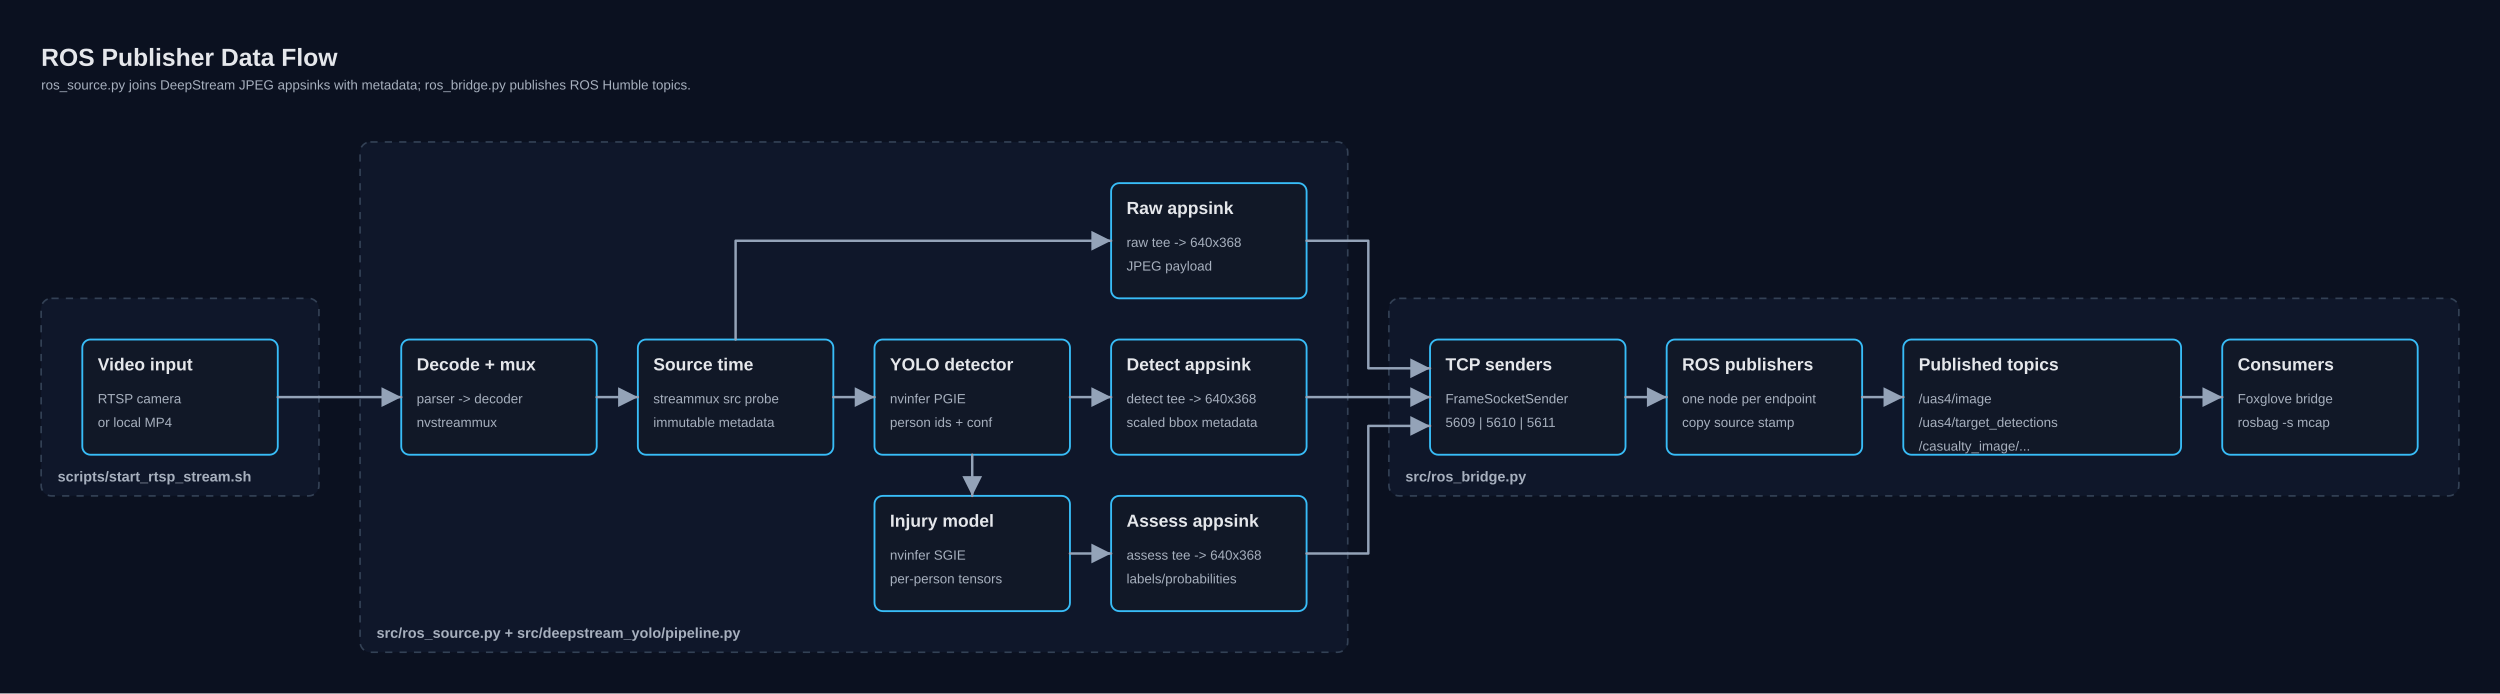
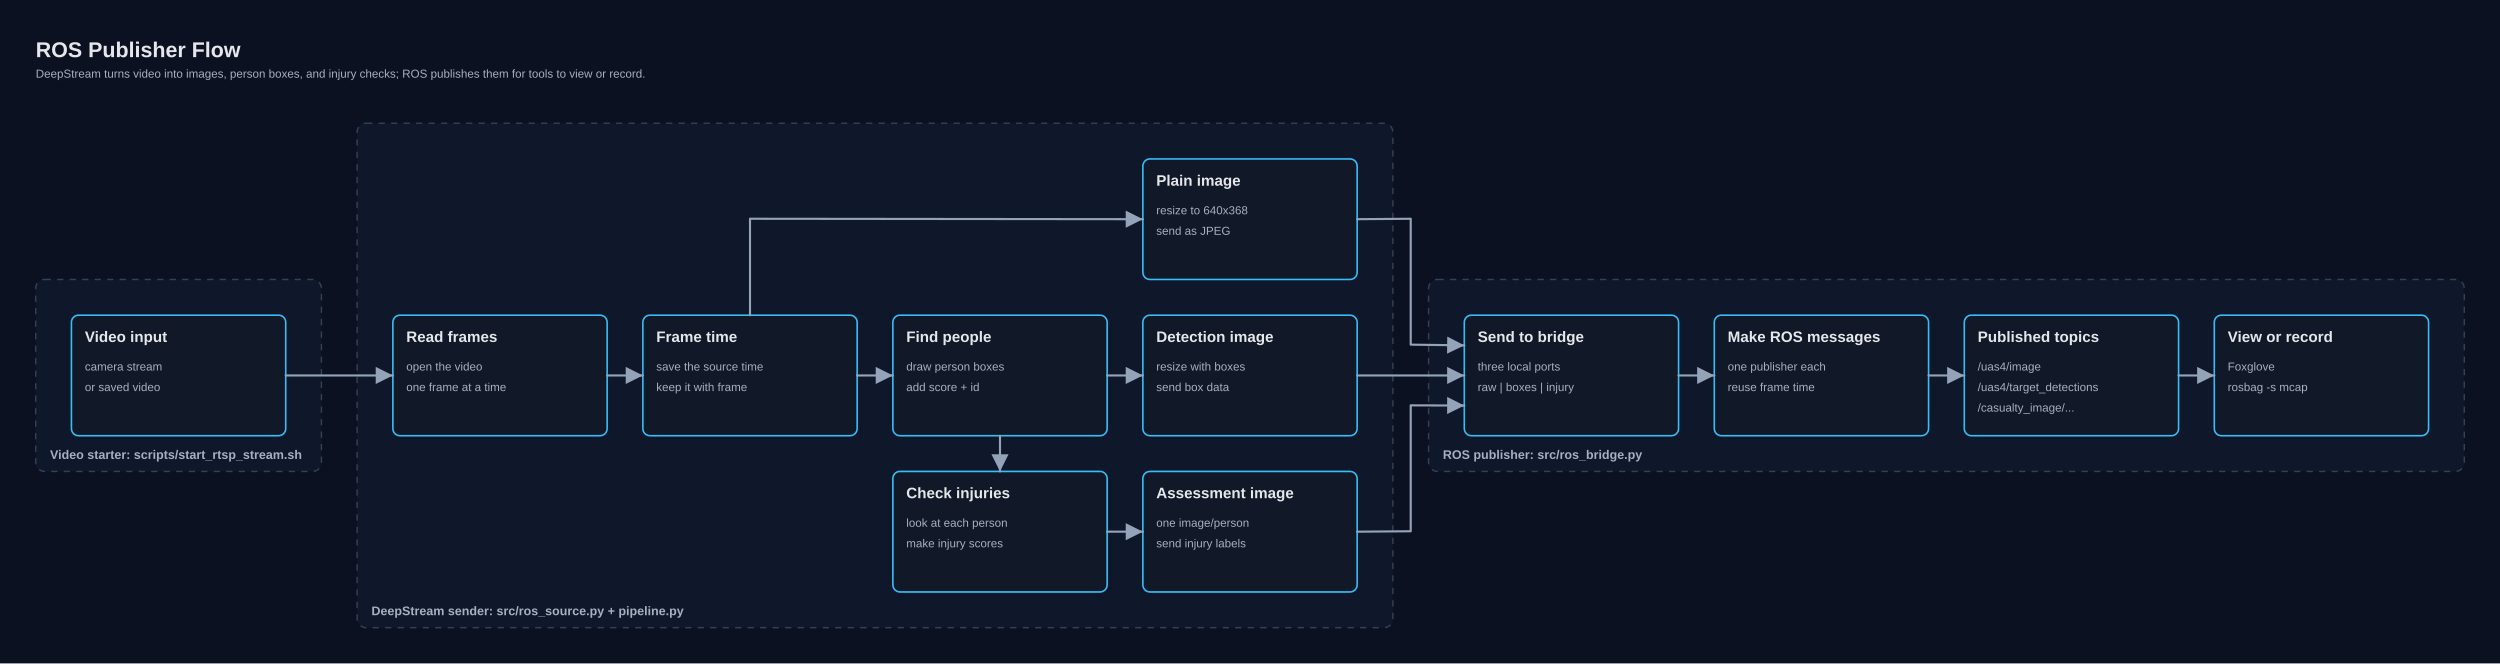
- <svg xmlns="http://www.w3.org/2000/svg" width="2430" height="674" viewBox="0 0 2430 674">
+ <svg xmlns="http://www.w3.org/2000/svg" width="2800" height="743" viewBox="0 0 2800 743">
  <defs>
    <marker id="arrow" markerWidth="12" markerHeight="12" refX="10" refY="6" orient="auto" markerUnits="strokeWidth">
      <path d="M2,2 L10,6 L2,10 z" fill="#94a3b8" />
    </marker>
  </defs>
  <style>
.title{font:700 24px Arial,sans-serif;fill:#e5e7eb}
.subtitle{font:13px Arial,sans-serif;fill:#a7b0be}
.group-label{font:700 14px Arial,sans-serif;fill:#a7b0be}
.node-title{font:700 17px Arial,sans-serif;fill:#e5e7eb}
.node-body{font:13px Arial,sans-serif;fill:#a7b0be}
</style>
-   <rect x="0" y="0" width="2430" height="674" fill="#0b1120" />
-   <text x="40" y="64" class="title">ROS Publisher Data Flow</text>
-   <text x="40" y="87" class="subtitle">ros_source.py joins DeepStream JPEG appsinks with metadata; ros_bridge.py publishes ROS Humble topics.</text>
-   <rect x="40" y="290" width="270" height="192" rx="10" fill="#0f172a" stroke="#334155" stroke-width="1.6" stroke-dasharray="7 7" />
-   <text x="56" y="468" class="group-label">scripts/start_rtsp_stream.sh</text>
-   <rect x="350" y="138" width="960" height="496" rx="10" fill="#0f172a" stroke="#334155" stroke-width="1.6" stroke-dasharray="7 7" />
-   <text x="366" y="620" class="group-label">src/ros_source.py + src/deepstream_yolo/pipeline.py</text>
-   <rect x="1350" y="290" width="1040" height="192" rx="10" fill="#0f172a" stroke="#334155" stroke-width="1.6" stroke-dasharray="7 7" />
-   <text x="1366" y="468" class="group-label">src/ros_bridge.py</text>
-   <rect x="80" y="330" width="190" height="112" rx="8" fill="#111827" stroke="#38bdf8" stroke-width="1.8" />
-   <text x="95" y="360" class="node-title">Video input</text>
-   <text x="95" y="392" class="node-body">RTSP camera</text>
-   <text x="95" y="415" class="node-body">or local MP4</text>
-   <rect x="390" y="330" width="190" height="112" rx="8" fill="#111827" stroke="#38bdf8" stroke-width="1.8" />
-   <text x="405" y="360" class="node-title">Decode + mux</text>
-   <text x="405" y="392" class="node-body">parser -&gt; decoder</text>
-   <text x="405" y="415" class="node-body">nvstreammux</text>
-   <rect x="620" y="330" width="190" height="112" rx="8" fill="#111827" stroke="#38bdf8" stroke-width="1.8" />
-   <text x="635" y="360" class="node-title">Source time</text>
-   <text x="635" y="392" class="node-body">streammux src probe</text>
-   <text x="635" y="415" class="node-body">immutable metadata</text>
-   <rect x="1080" y="178" width="190" height="112" rx="8" fill="#111827" stroke="#38bdf8" stroke-width="1.8" />
-   <text x="1095" y="208" class="node-title">Raw appsink</text>
-   <text x="1095" y="240" class="node-body">raw tee -&gt; 640x368</text>
-   <text x="1095" y="263" class="node-body">JPEG payload</text>
-   <rect x="850" y="330" width="190" height="112" rx="8" fill="#111827" stroke="#38bdf8" stroke-width="1.8" />
-   <text x="865" y="360" class="node-title">YOLO detector</text>
-   <text x="865" y="392" class="node-body">nvinfer PGIE</text>
-   <text x="865" y="415" class="node-body">person ids + conf</text>
-   <rect x="1080" y="330" width="190" height="112" rx="8" fill="#111827" stroke="#38bdf8" stroke-width="1.8" />
-   <text x="1095" y="360" class="node-title">Detect appsink</text>
-   <text x="1095" y="392" class="node-body">detect tee -&gt; 640x368</text>
-   <text x="1095" y="415" class="node-body">scaled bbox metadata</text>
-   <rect x="850" y="482" width="190" height="112" rx="8" fill="#111827" stroke="#38bdf8" stroke-width="1.8" />
-   <text x="865" y="512" class="node-title">Injury model</text>
-   <text x="865" y="544" class="node-body">nvinfer SGIE</text>
-   <text x="865" y="567" class="node-body">per-person tensors</text>
-   <rect x="1080" y="482" width="190" height="112" rx="8" fill="#111827" stroke="#38bdf8" stroke-width="1.8" />
-   <text x="1095" y="512" class="node-title">Assess appsink</text>
-   <text x="1095" y="544" class="node-body">assess tee -&gt; 640x368</text>
-   <text x="1095" y="567" class="node-body">labels/probabilities</text>
-   <rect x="1390" y="330" width="190" height="112" rx="8" fill="#111827" stroke="#38bdf8" stroke-width="1.8" />
-   <text x="1405" y="360" class="node-title">TCP senders</text>
-   <text x="1405" y="392" class="node-body">FrameSocketSender</text>
-   <text x="1405" y="415" class="node-body">5609 | 5610 | 5611</text>
-   <rect x="1620" y="330" width="190" height="112" rx="8" fill="#111827" stroke="#38bdf8" stroke-width="1.8" />
-   <text x="1635" y="360" class="node-title">ROS publishers</text>
-   <text x="1635" y="392" class="node-body">one node per endpoint</text>
-   <text x="1635" y="415" class="node-body">copy source stamp</text>
-   <rect x="1850" y="330" width="270" height="112" rx="8" fill="#111827" stroke="#38bdf8" stroke-width="1.8" />
-   <text x="1865" y="360" class="node-title">Published topics</text>
-   <text x="1865" y="392" class="node-body">/uas4/image</text>
-   <text x="1865" y="415" class="node-body">/uas4/target_detections</text>
-   <text x="1865" y="438" class="node-body">/casualty_image/...</text>
-   <rect x="2160" y="330" width="190" height="112" rx="8" fill="#111827" stroke="#38bdf8" stroke-width="1.8" />
-   <text x="2175" y="360" class="node-title">Consumers</text>
-   <text x="2175" y="392" class="node-body">Foxglove bridge</text>
-   <text x="2175" y="415" class="node-body">rosbag -s mcap</text>
-   <path d="M 270.0 386.0 L 390.0 386.0" fill="none" stroke="#94a3b8" stroke-width="2.4" stroke-linejoin="round" stroke-linecap="round" marker-end="url(#arrow)" />
-   <path d="M 580.0 386.0 L 620.0 386.0" fill="none" stroke="#94a3b8" stroke-width="2.4" stroke-linejoin="round" stroke-linecap="round" marker-end="url(#arrow)" />
-   <path d="M 715.0 330.0 L 715.0 234.0 L 1080.0 234.0" fill="none" stroke="#94a3b8" stroke-width="2.4" stroke-linejoin="round" stroke-linecap="round" marker-end="url(#arrow)" />
-   <path d="M 810.0 386.0 L 850.0 386.0" fill="none" stroke="#94a3b8" stroke-width="2.4" stroke-linejoin="round" stroke-linecap="round" marker-end="url(#arrow)" />
-   <path d="M 1040.0 386.0 L 1080.0 386.0" fill="none" stroke="#94a3b8" stroke-width="2.4" stroke-linejoin="round" stroke-linecap="round" marker-end="url(#arrow)" />
-   <path d="M 945.0 442.0 L 945.0 482.0" fill="none" stroke="#94a3b8" stroke-width="2.4" stroke-linejoin="round" stroke-linecap="round" marker-end="url(#arrow)" />
-   <path d="M 1040.0 538.0 L 1080.0 538.0" fill="none" stroke="#94a3b8" stroke-width="2.4" stroke-linejoin="round" stroke-linecap="round" marker-end="url(#arrow)" />
-   <path d="M 1270.0 234.0 L 1330.0 234.0 L 1330.0 358.0 L 1390.0 358.0" fill="none" stroke="#94a3b8" stroke-width="2.4" stroke-linejoin="round" stroke-linecap="round" marker-end="url(#arrow)" />
-   <path d="M 1270.0 386.0 L 1390.0 386.0" fill="none" stroke="#94a3b8" stroke-width="2.4" stroke-linejoin="round" stroke-linecap="round" marker-end="url(#arrow)" />
-   <path d="M 1270.0 538.0 L 1330.0 538.0 L 1330.0 414.0 L 1390.0 414.0" fill="none" stroke="#94a3b8" stroke-width="2.4" stroke-linejoin="round" stroke-linecap="round" marker-end="url(#arrow)" />
-   <path d="M 1580.0 386.0 L 1620.0 386.0" fill="none" stroke="#94a3b8" stroke-width="2.4" stroke-linejoin="round" stroke-linecap="round" marker-end="url(#arrow)" />
-   <path d="M 1810.0 386.0 L 1850.0 386.0" fill="none" stroke="#94a3b8" stroke-width="2.4" stroke-linejoin="round" stroke-linecap="round" marker-end="url(#arrow)" />
-   <path d="M 2120.0 386.0 L 2160.0 386.0" fill="none" stroke="#94a3b8" stroke-width="2.4" stroke-linejoin="round" stroke-linecap="round" marker-end="url(#arrow)" />
+   <rect x="0" y="0" width="2800" height="743" fill="#0b1120" />
+   <text x="40" y="64" class="title">ROS Publisher Flow</text>
+   <text x="40" y="87" class="subtitle">DeepStream turns video into images, person boxes, and injury checks; ROS publishes them for tools to view or record.</text>
+   <rect x="40" y="313" width="320" height="215" rx="10" fill="#0f172a" stroke="#334155" stroke-width="1.6" stroke-dasharray="7 7" />
+   <text x="56" y="514" class="group-label">Video starter: scripts/start_rtsp_stream.sh</text>
+   <rect x="400" y="138" width="1160" height="565" rx="10" fill="#0f172a" stroke="#334155" stroke-width="1.6" stroke-dasharray="7 7" />
+   <text x="416" y="689" class="group-label">DeepStream sender: src/ros_source.py + pipeline.py</text>
+   <rect x="1600" y="313" width="1160" height="215" rx="10" fill="#0f172a" stroke="#334155" stroke-width="1.6" stroke-dasharray="7 7" />
+   <text x="1616" y="514" class="group-label">ROS publisher: src/ros_bridge.py</text>
+   <rect x="80" y="353" width="240" height="135" rx="8" fill="#111827" stroke="#38bdf8" stroke-width="1.8" />
+   <text x="95" y="383" class="node-title">Video input</text>
+   <text x="95" y="415" class="node-body">camera stream</text>
+   <text x="95" y="438" class="node-body">or saved video</text>
+   <rect x="440" y="353" width="240" height="135" rx="8" fill="#111827" stroke="#38bdf8" stroke-width="1.8" />
+   <text x="455" y="383" class="node-title">Read frames</text>
+   <text x="455" y="415" class="node-body">open the video</text>
+   <text x="455" y="438" class="node-body">one frame at a time</text>
+   <rect x="720" y="353" width="240" height="135" rx="8" fill="#111827" stroke="#38bdf8" stroke-width="1.8" />
+   <text x="735" y="383" class="node-title">Frame time</text>
+   <text x="735" y="415" class="node-body">save the source time</text>
+   <text x="735" y="438" class="node-body">keep it with frame</text>
+   <rect x="1280" y="178" width="240" height="135" rx="8" fill="#111827" stroke="#38bdf8" stroke-width="1.8" />
+   <text x="1295" y="208" class="node-title">Plain image</text>
+   <text x="1295" y="240" class="node-body">resize to 640x368</text>
+   <text x="1295" y="263" class="node-body">send as JPEG</text>
+   <rect x="1000" y="353" width="240" height="135" rx="8" fill="#111827" stroke="#38bdf8" stroke-width="1.8" />
+   <text x="1015" y="383" class="node-title">Find people</text>
+   <text x="1015" y="415" class="node-body">draw person boxes</text>
+   <text x="1015" y="438" class="node-body">add score + id</text>
+   <rect x="1280" y="353" width="240" height="135" rx="8" fill="#111827" stroke="#38bdf8" stroke-width="1.8" />
+   <text x="1295" y="383" class="node-title">Detection image</text>
+   <text x="1295" y="415" class="node-body">resize with boxes</text>
+   <text x="1295" y="438" class="node-body">send box data</text>
+   <rect x="1000" y="528" width="240" height="135" rx="8" fill="#111827" stroke="#38bdf8" stroke-width="1.8" />
+   <text x="1015" y="558" class="node-title">Check injuries</text>
+   <text x="1015" y="590" class="node-body">look at each person</text>
+   <text x="1015" y="613" class="node-body">make injury scores</text>
+   <rect x="1280" y="528" width="240" height="135" rx="8" fill="#111827" stroke="#38bdf8" stroke-width="1.8" />
+   <text x="1295" y="558" class="node-title">Assessment image</text>
+   <text x="1295" y="590" class="node-body">one image/person</text>
+   <text x="1295" y="613" class="node-body">send injury labels</text>
+   <rect x="1640" y="353" width="240" height="135" rx="8" fill="#111827" stroke="#38bdf8" stroke-width="1.8" />
+   <text x="1655" y="383" class="node-title">Send to bridge</text>
+   <text x="1655" y="415" class="node-body">three local ports</text>
+   <text x="1655" y="438" class="node-body">raw | boxes | injury</text>
+   <rect x="1920" y="353" width="240" height="135" rx="8" fill="#111827" stroke="#38bdf8" stroke-width="1.8" />
+   <text x="1935" y="383" class="node-title">Make ROS messages</text>
+   <text x="1935" y="415" class="node-body">one publisher each</text>
+   <text x="1935" y="438" class="node-body">reuse frame time</text>
+   <rect x="2200" y="353" width="240" height="135" rx="8" fill="#111827" stroke="#38bdf8" stroke-width="1.8" />
+   <text x="2215" y="383" class="node-title">Published topics</text>
+   <text x="2215" y="415" class="node-body">/uas4/image</text>
+   <text x="2215" y="438" class="node-body">/uas4/target_detections</text>
+   <text x="2215" y="461" class="node-body">/casualty_image/...</text>
+   <rect x="2480" y="353" width="240" height="135" rx="8" fill="#111827" stroke="#38bdf8" stroke-width="1.8" />
+   <text x="2495" y="383" class="node-title">View or record</text>
+   <text x="2495" y="415" class="node-body">Foxglove</text>
+   <text x="2495" y="438" class="node-body">rosbag -s mcap</text>
+   <path d="M 320.0 420.5 L 440.0 420.5" fill="none" stroke="#94a3b8" stroke-width="2.4" stroke-linejoin="round" stroke-linecap="round" marker-end="url(#arrow)" />
+   <path d="M 680.0 420.5 L 720.0 420.5" fill="none" stroke="#94a3b8" stroke-width="2.4" stroke-linejoin="round" stroke-linecap="round" marker-end="url(#arrow)" />
+   <path d="M 840.0 353.0 L 840.0 245.0 L 1280.0 245.5" fill="none" stroke="#94a3b8" stroke-width="2.4" stroke-linejoin="round" stroke-linecap="round" marker-end="url(#arrow)" />
+   <path d="M 960.0 420.5 L 1000.0 420.5" fill="none" stroke="#94a3b8" stroke-width="2.4" stroke-linejoin="round" stroke-linecap="round" marker-end="url(#arrow)" />
+   <path d="M 1240.0 420.5 L 1280.0 420.5" fill="none" stroke="#94a3b8" stroke-width="2.4" stroke-linejoin="round" stroke-linecap="round" marker-end="url(#arrow)" />
+   <path d="M 1120.0 488.0 L 1120.0 528.0" fill="none" stroke="#94a3b8" stroke-width="2.4" stroke-linejoin="round" stroke-linecap="round" marker-end="url(#arrow)" />
+   <path d="M 1240.0 595.5 L 1280.0 595.5" fill="none" stroke="#94a3b8" stroke-width="2.4" stroke-linejoin="round" stroke-linecap="round" marker-end="url(#arrow)" />
+   <path d="M 1520.0 245.5 L 1580.0 245.0 L 1580.0 386.0 L 1640.0 386.8" fill="none" stroke="#94a3b8" stroke-width="2.4" stroke-linejoin="round" stroke-linecap="round" marker-end="url(#arrow)" />
+   <path d="M 1520.0 420.5 L 1640.0 420.5" fill="none" stroke="#94a3b8" stroke-width="2.4" stroke-linejoin="round" stroke-linecap="round" marker-end="url(#arrow)" />
+   <path d="M 1520.0 595.5 L 1580.0 595.0 L 1580.0 454.0 L 1640.0 454.2" fill="none" stroke="#94a3b8" stroke-width="2.4" stroke-linejoin="round" stroke-linecap="round" marker-end="url(#arrow)" />
+   <path d="M 1880.0 420.5 L 1920.0 420.5" fill="none" stroke="#94a3b8" stroke-width="2.4" stroke-linejoin="round" stroke-linecap="round" marker-end="url(#arrow)" />
+   <path d="M 2160.0 420.5 L 2200.0 420.5" fill="none" stroke="#94a3b8" stroke-width="2.4" stroke-linejoin="round" stroke-linecap="round" marker-end="url(#arrow)" />
+   <path d="M 2440.0 420.5 L 2480.0 420.5" fill="none" stroke="#94a3b8" stroke-width="2.4" stroke-linejoin="round" stroke-linecap="round" marker-end="url(#arrow)" />
</svg>
